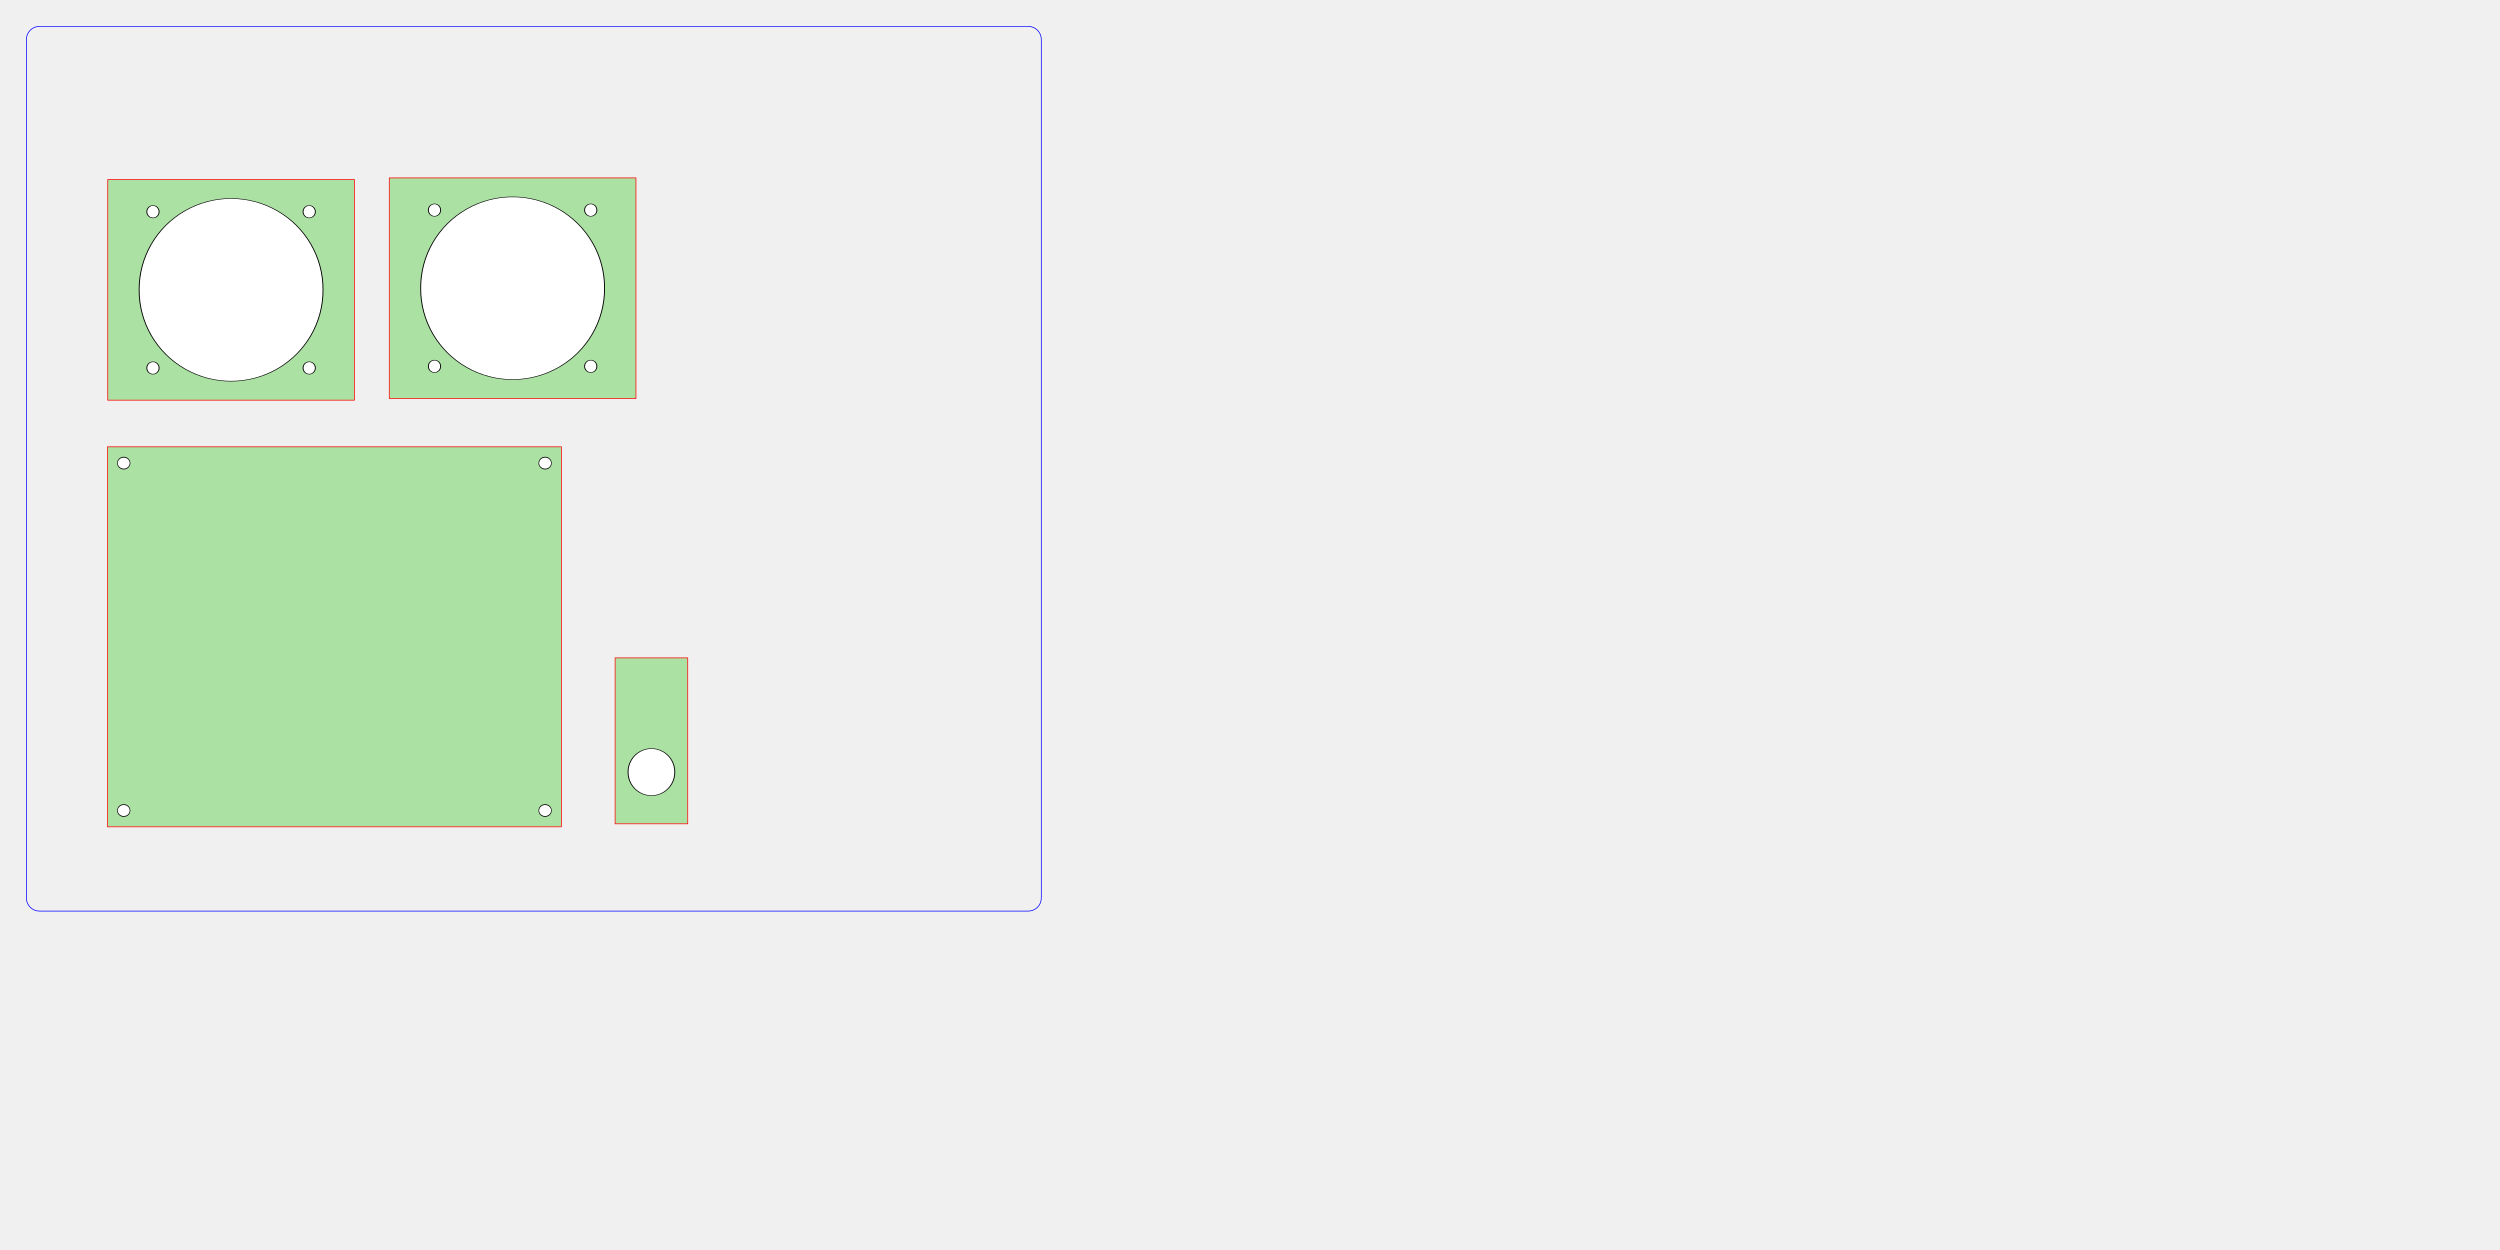
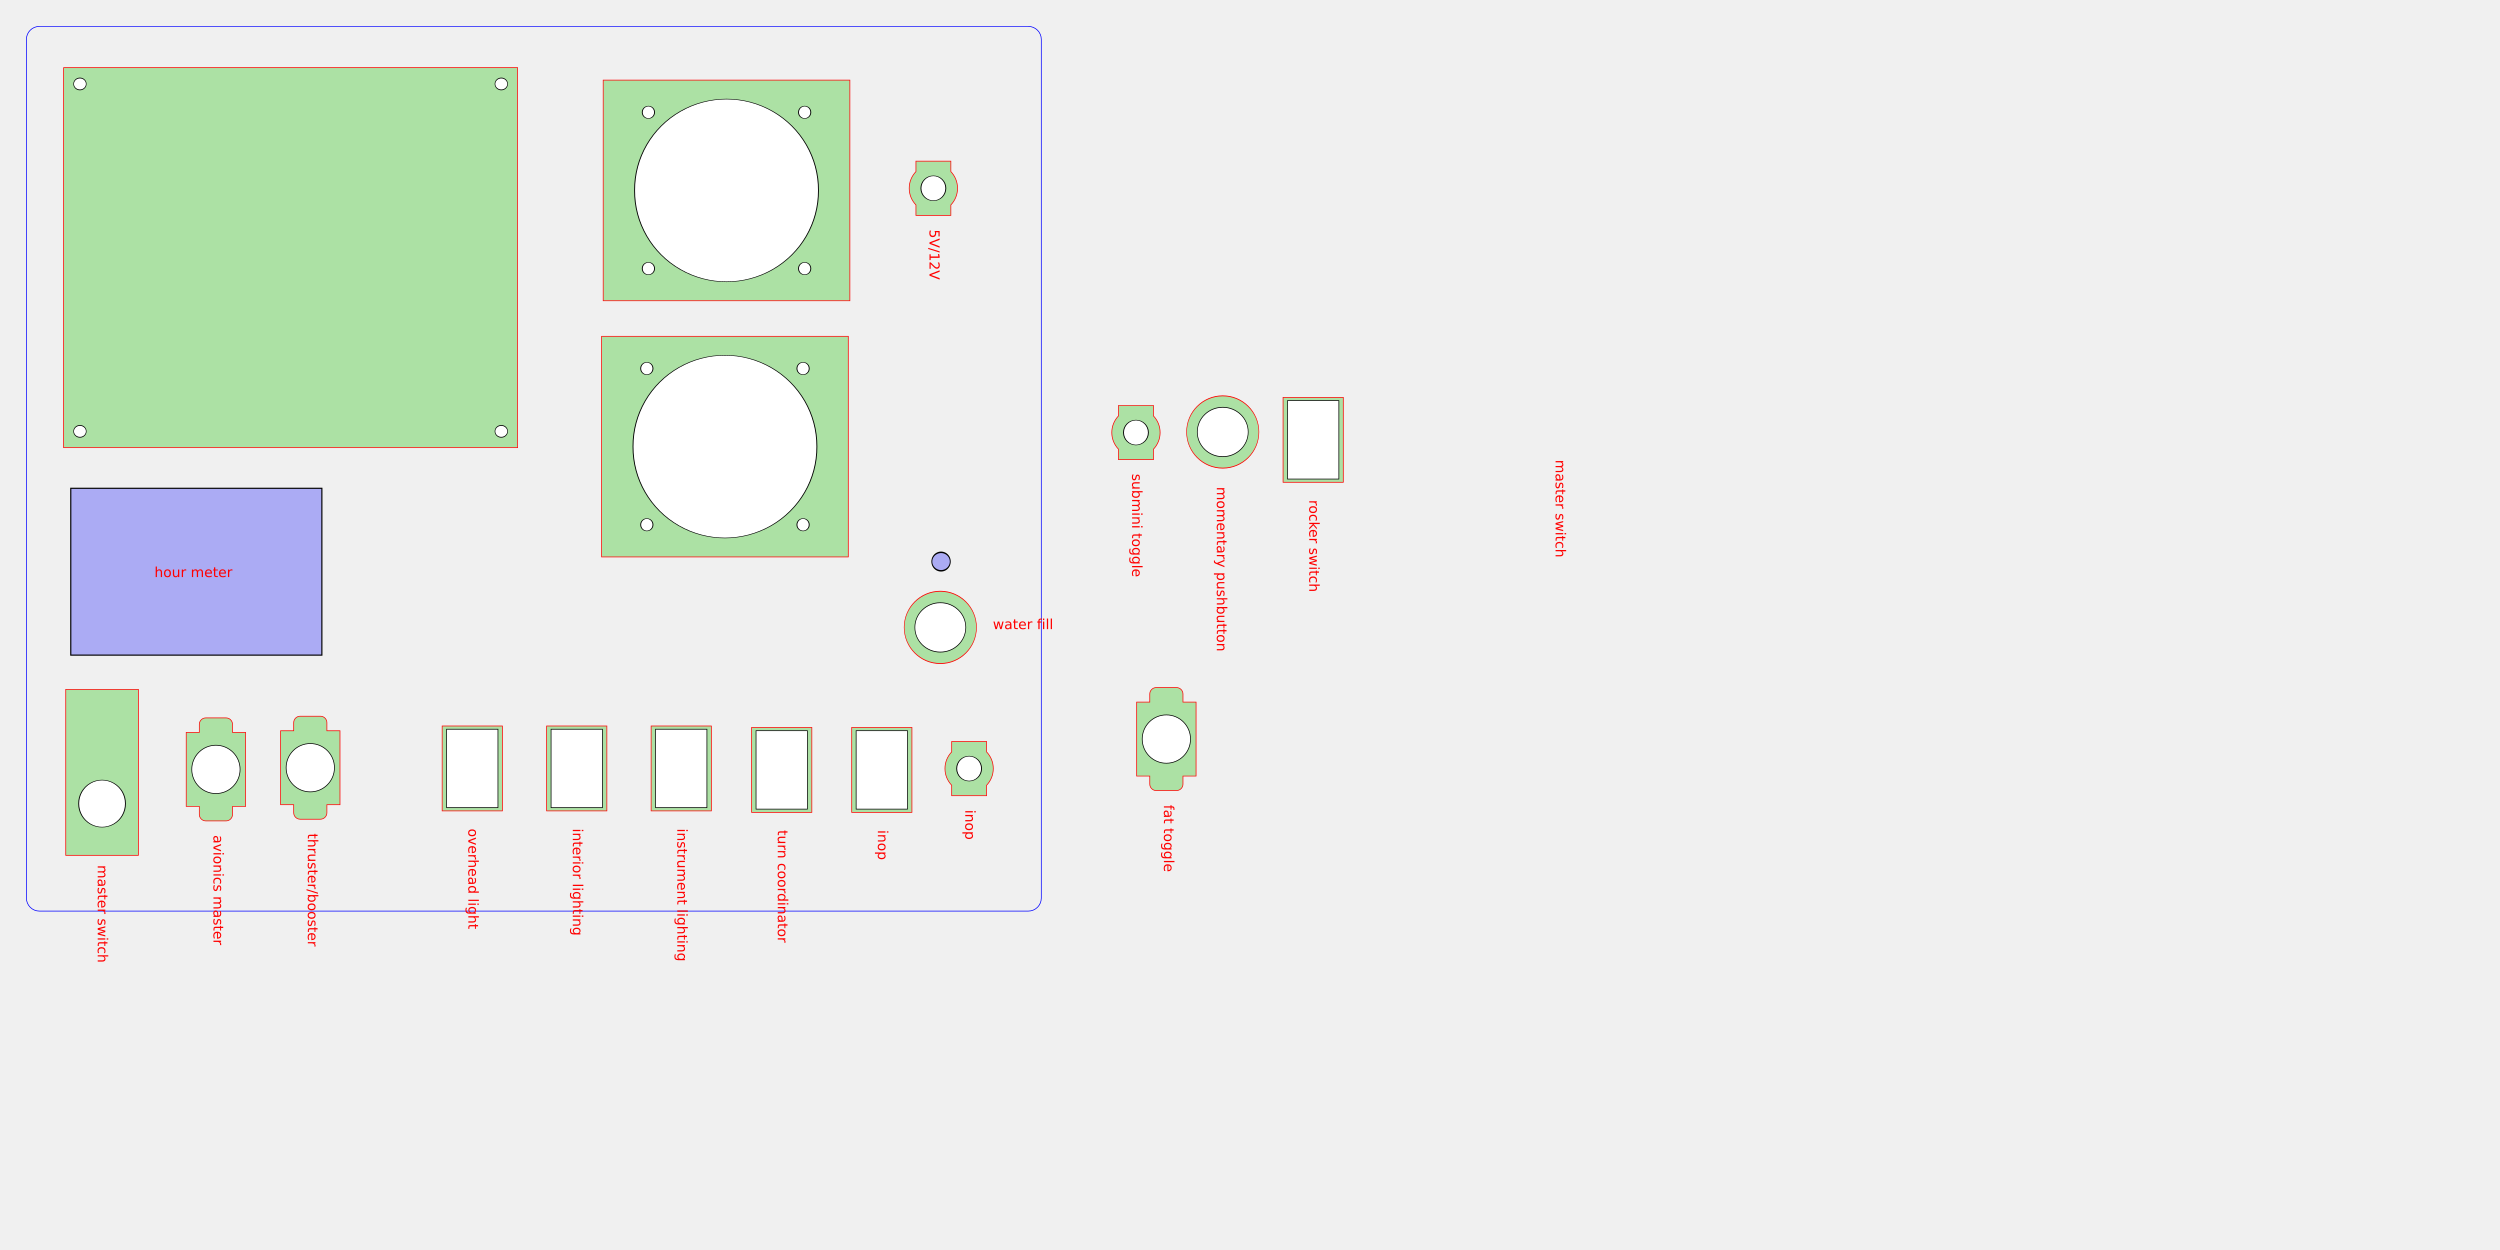
<svg xmlns="http://www.w3.org/2000/svg" width="2160" height="1080" id="svg2" version="1.0">
  <defs id="defs4">
    </defs>
  <g id="layer1">
    <flowRoot xml:space="preserve" id="flowRoot3394" style="font-size:12px;font-style:normal;font-weight:normal;text-align:center;text-anchor:middle;fill:#000000;fill-opacity:1;stroke:none;stroke-width:1px;stroke-linecap:butt;stroke-linejoin:miter;stroke-opacity:1;font-family:Bitstream Vera Sans" transform="matrix(4.125074,0,0,4.125074,-470.6281,-3859.405)">
      <flowRegion id="flowRegion3396">
        <rect id="rect3398" width="385.259" height="122.268" x="136.11" y="1248.407" />
      </flowRegion>
      <flowPara id="flowPara3400" />
    </flowRoot>
-     <g id="g2475">
+     <g id="g2475" transform="translate(-37.85616,-327.6014)">
      <rect y="386.052" x="92.832" height="328.325" width="392.225" id="rect3484" style="fill:#1cbf00;fill-opacity:0.32;fill-rule:evenodd;stroke:#ff0000;stroke-width:0.625;stroke-linecap:butt;stroke-linejoin:miter;stroke-miterlimit:4;stroke-dasharray:none;stroke-opacity:1" />
      <g transform="translate(101.1675,-374.2725)" id="g2461">
        <path style="fill:#ffffff;fill-opacity:1;fill-rule:evenodd;stroke:#000000;stroke-width:2.306;stroke-linecap:butt;stroke-linejoin:miter;stroke-miterlimit:4;stroke-dasharray:none;stroke-opacity:1" id="path3486" d="M 151.875,-39.375 A 22.5,16.875 0 1 1 106.875,-39.375 A 22.5,16.875 0 1 1 151.875,-39.375 z" transform="matrix(0.2417791,0,0,0.3037037,-25.52764,1086.521)" />
        <path transform="matrix(0.2417791,0,0,0.3037037,338.5224,1086.521)" d="M 151.875,-39.375 A 22.5,16.875 0 1 1 106.875,-39.375 A 22.5,16.875 0 1 1 151.875,-39.375 z" id="path3488" style="fill:#ffffff;fill-opacity:1;fill-rule:evenodd;stroke:#000000;stroke-width:2.306;stroke-linecap:butt;stroke-linejoin:miter;stroke-miterlimit:4;stroke-dasharray:none;stroke-opacity:1" />
        <path transform="matrix(0.2417791,0,0,0.3037037,-25.52764,786.3708)" d="M 151.875,-39.375 A 22.5,16.875 0 1 1 106.875,-39.375 A 22.5,16.875 0 1 1 151.875,-39.375 z" id="path3490" style="fill:#ffffff;fill-opacity:1;fill-rule:evenodd;stroke:#000000;stroke-width:2.306;stroke-linecap:butt;stroke-linejoin:miter;stroke-miterlimit:4;stroke-dasharray:none;stroke-opacity:1" />
        <path style="fill:#ffffff;fill-opacity:1;fill-rule:evenodd;stroke:#000000;stroke-width:2.306;stroke-linecap:butt;stroke-linejoin:miter;stroke-miterlimit:4;stroke-dasharray:none;stroke-opacity:1" id="path3492" d="M 151.875,-39.375 A 22.5,16.875 0 1 1 106.875,-39.375 A 22.5,16.875 0 1 1 151.875,-39.375 z" transform="matrix(0.2417791,0,0,0.3037037,338.5224,786.3708)" />
      </g>
    </g>
    <rect style="fill:none;fill-rule:evenodd;stroke:#0000ff;stroke-width:0.625;stroke-linecap:butt;stroke-linejoin:miter;stroke-miterlimit:4;stroke-dasharray:none;stroke-opacity:1" id="rect2566" width="876.875" height="764.375" x="22.813" y="22.812" ry="11.25" rx="11.25" />
-     <g id="g2471" transform="translate(531.1398,-367.9114)">
-       <rect style="fill:#1cbf00;fill-opacity:0.32;fill-rule:evenodd;stroke:#ff0000;stroke-width:0.625;stroke-linecap:butt;stroke-linejoin:miter;stroke-miterlimit:4;stroke-dasharray:none;stroke-opacity:1" id="rect2469" width="62.754" height="143.375" x="0.312" y="936.312" />
-       <path transform="matrix(0.7552892,0,0,0.470945,64.08584,826.5351)" d="M -16.148,442.668 A 26.745,42.892 0 1 1 -69.637,442.668 A 26.745,42.892 0 1 1 -16.148,442.668 z" id="path2467" style="opacity:1;fill:#ffffff;fill-opacity:1;fill-rule:evenodd;stroke:#000000;stroke-width:1.048;stroke-linecap:butt;stroke-linejoin:miter;marker:none;marker-start:none;marker-mid:none;marker-end:none;stroke-miterlimit:4;stroke-dasharray:none;stroke-dashoffset:0;stroke-opacity:1;visibility:visible;display:inline;overflow:visible;enable-background:accumulate" />
-     </g>
-     <g id="g2505" transform="translate(-43.84062,-677.4083)">
+     <g id="g2505" transform="translate(384.2253,-763.3127)">
      <rect y="832.531" x="136.934" height="190.625" width="213.125" id="rect2485" style="fill:#1cbf00;fill-opacity:0.32;fill-rule:evenodd;stroke:#ff0000;stroke-width:0.625;stroke-linecap:butt;stroke-linejoin:miter;stroke-miterlimit:4;stroke-dasharray:none;stroke-opacity:1" />
      <path style="fill:#ffffff;fill-opacity:1;fill-rule:evenodd;stroke:#000000;stroke-width:0.268;stroke-linecap:butt;stroke-linejoin:miter;marker:none;marker-start:none;marker-mid:none;marker-end:none;stroke-miterlimit:4;stroke-dasharray:none;stroke-dashoffset:0;stroke-opacity:1;visibility:visible;display:inline;overflow:visible;enable-background:accumulate" id="path2487" d="M -16.148,442.668 A 26.745,42.892 0 1 1 -69.637,442.668 A 26.745,42.892 0 1 1 -16.148,442.668 z" transform="matrix(2.970064,0,0,1.828701,370.8897,118.3363)" />
      <g transform="translate(170.3713,-79.03105)" id="g2499">
        <path style="fill:#ffffff;fill-opacity:1;fill-rule:evenodd;stroke:#000000;stroke-width:3.985;stroke-linecap:butt;stroke-linejoin:miter;marker:none;marker-start:none;marker-mid:none;marker-end:none;stroke-miterlimit:4;stroke-dasharray:none;stroke-dashoffset:0;stroke-opacity:1;visibility:visible;display:inline;overflow:visible;enable-background:accumulate" id="path2491" d="M -16.148,442.668 A 26.745,42.892 0 1 1 -69.637,442.668 A 26.745,42.892 0 1 1 -16.148,442.668 z" transform="matrix(0.1986373,0,0,0.1238562,14.14505,1019.548)" />
        <path transform="matrix(0.1986373,0,0,0.1238562,14.14505,884.5478)" d="M -16.148,442.668 A 26.745,42.892 0 1 1 -69.637,442.668 A 26.745,42.892 0 1 1 -16.148,442.668 z" id="path2493" style="fill:#ffffff;fill-opacity:1;fill-rule:evenodd;stroke:#000000;stroke-width:3.985;stroke-linecap:butt;stroke-linejoin:miter;marker:none;marker-start:none;marker-mid:none;marker-end:none;stroke-miterlimit:4;stroke-dasharray:none;stroke-dashoffset:0;stroke-opacity:1;visibility:visible;display:inline;overflow:visible;enable-background:accumulate" />
        <path transform="matrix(0.1986373,0,0,0.1238562,149.145,1019.548)" d="M -16.148,442.668 A 26.745,42.892 0 1 1 -69.637,442.668 A 26.745,42.892 0 1 1 -16.148,442.668 z" id="path2495" style="fill:#ffffff;fill-opacity:1;fill-rule:evenodd;stroke:#000000;stroke-width:3.985;stroke-linecap:butt;stroke-linejoin:miter;marker:none;marker-start:none;marker-mid:none;marker-end:none;stroke-miterlimit:4;stroke-dasharray:none;stroke-dashoffset:0;stroke-opacity:1;visibility:visible;display:inline;overflow:visible;enable-background:accumulate" />
        <path style="fill:#ffffff;fill-opacity:1;fill-rule:evenodd;stroke:#000000;stroke-width:3.985;stroke-linecap:butt;stroke-linejoin:miter;marker:none;marker-start:none;marker-mid:none;marker-end:none;stroke-miterlimit:4;stroke-dasharray:none;stroke-dashoffset:0;stroke-opacity:1;visibility:visible;display:inline;overflow:visible;enable-background:accumulate" id="path2497" d="M -16.148,442.668 A 26.745,42.892 0 1 1 -69.637,442.668 A 26.745,42.892 0 1 1 -16.148,442.668 z" transform="matrix(0.1986373,0,0,0.1238562,149.145,884.5478)" />
      </g>
    </g>
-     <g transform="translate(199.4041,-678.8225)" id="g2514">
+     <g transform="translate(382.8609,-541.9579)" id="g2514">
      <rect style="fill:#1cbf00;fill-opacity:0.32;fill-rule:evenodd;stroke:#ff0000;stroke-width:0.625;stroke-linecap:butt;stroke-linejoin:miter;stroke-miterlimit:4;stroke-dasharray:none;stroke-opacity:1" id="rect2516" width="213.125" height="190.625" x="136.934" y="832.531" />
      <path transform="matrix(2.970064,0,0,1.828701,370.8897,118.3363)" d="M -16.148,442.668 A 26.745,42.892 0 1 1 -69.637,442.668 A 26.745,42.892 0 1 1 -16.148,442.668 z" id="path2518" style="fill:#ffffff;fill-opacity:1;fill-rule:evenodd;stroke:#000000;stroke-width:0.268;stroke-linecap:butt;stroke-linejoin:miter;marker:none;marker-start:none;marker-mid:none;marker-end:none;stroke-miterlimit:4;stroke-dasharray:none;stroke-dashoffset:0;stroke-opacity:1;visibility:visible;display:inline;overflow:visible;enable-background:accumulate" />
      <g id="g2520" transform="translate(170.3713,-79.03105)">
        <path transform="matrix(0.1986373,0,0,0.1238562,14.14505,1019.548)" d="M -16.148,442.668 A 26.745,42.892 0 1 1 -69.637,442.668 A 26.745,42.892 0 1 1 -16.148,442.668 z" id="path2522" style="fill:#ffffff;fill-opacity:1;fill-rule:evenodd;stroke:#000000;stroke-width:3.985;stroke-linecap:butt;stroke-linejoin:miter;marker:none;marker-start:none;marker-mid:none;marker-end:none;stroke-miterlimit:4;stroke-dasharray:none;stroke-dashoffset:0;stroke-opacity:1;visibility:visible;display:inline;overflow:visible;enable-background:accumulate" />
        <path style="fill:#ffffff;fill-opacity:1;fill-rule:evenodd;stroke:#000000;stroke-width:3.985;stroke-linecap:butt;stroke-linejoin:miter;marker:none;marker-start:none;marker-mid:none;marker-end:none;stroke-miterlimit:4;stroke-dasharray:none;stroke-dashoffset:0;stroke-opacity:1;visibility:visible;display:inline;overflow:visible;enable-background:accumulate" id="path2524" d="M -16.148,442.668 A 26.745,42.892 0 1 1 -69.637,442.668 A 26.745,42.892 0 1 1 -16.148,442.668 z" transform="matrix(0.1986373,0,0,0.1238562,14.14505,884.5478)" />
        <path style="fill:#ffffff;fill-opacity:1;fill-rule:evenodd;stroke:#000000;stroke-width:3.985;stroke-linecap:butt;stroke-linejoin:miter;marker:none;marker-start:none;marker-mid:none;marker-end:none;stroke-miterlimit:4;stroke-dasharray:none;stroke-dashoffset:0;stroke-opacity:1;visibility:visible;display:inline;overflow:visible;enable-background:accumulate" id="path2526" d="M -16.148,442.668 A 26.745,42.892 0 1 1 -69.637,442.668 A 26.745,42.892 0 1 1 -16.148,442.668 z" transform="matrix(0.1986373,0,0,0.1238562,149.145,1019.548)" />
        <path transform="matrix(0.1986373,0,0,0.1238562,149.145,884.5478)" d="M -16.148,442.668 A 26.745,42.892 0 1 1 -69.637,442.668 A 26.745,42.892 0 1 1 -16.148,442.668 z" id="path2528" style="fill:#ffffff;fill-opacity:1;fill-rule:evenodd;stroke:#000000;stroke-width:3.985;stroke-linecap:butt;stroke-linejoin:miter;marker:none;marker-start:none;marker-mid:none;marker-end:none;stroke-miterlimit:4;stroke-dasharray:none;stroke-dashoffset:0;stroke-opacity:1;visibility:visible;display:inline;overflow:visible;enable-background:accumulate" />
      </g>
    </g>
+     <g id="g3193" transform="translate(375.6496,-273.7292)">
+       <g id="g3232">
+         <g id="g3185" transform="translate(25.90454,492.3961)">
+           <path transform="matrix(0.7747161,0,0,1.10397,90.10364,-127.5168)" d="M 769.332,255.513 A 40.305,28.284 0 1 1 688.722,255.513 A 40.305,28.284 0 1 1 769.332,255.513 z" id="path2411" style="opacity:1;fill:#1cbf00;fill-opacity:0.32;fill-rule:evenodd;stroke:#ff0000;stroke-width:0.676;stroke-linecap:butt;stroke-linejoin:miter;marker:none;marker-start:none;marker-mid:none;marker-end:none;stroke-miterlimit:4;stroke-dasharray:none;stroke-dashoffset:0;stroke-opacity:1;visibility:visible;display:inline;overflow:visible;enable-background:accumulate" />
+           <path transform="matrix(0.6222418,0,0,0.6854115,238.6608,56.00677)" d="M 704.278,143.791 A 35.355,31.113 0 1 1 633.568,143.791 A 35.355,31.113 0 1 1 704.278,143.791 z" id="path2413" style="opacity:1;fill:#ffffff;fill-opacity:1;fill-rule:evenodd;stroke:#000000;stroke-width:0.957;stroke-linecap:butt;stroke-linejoin:miter;marker:none;marker-start:none;marker-mid:none;marker-end:none;stroke-miterlimit:4;stroke-dasharray:none;stroke-dashoffset:0;stroke-opacity:1;visibility:visible;display:inline;overflow:visible;enable-background:accumulate" />
+         </g>
+         <text transform="matrix(-3.676158e-8,1,-1,-3.676158e-8,0,0)" xml:space="preserve" style="font-size:12px;font-style:normal;font-weight:normal;text-align:start;line-height:125%;writing-mode:lr-tb;text-anchor:start;fill:#ff0000;fill-opacity:1;stroke:none;stroke-width:1px;stroke-linecap:butt;stroke-linejoin:miter;stroke-opacity:1;font-family:Bitstream Vera Sans" x="694.37" y="-675.677" id="text3189">
+           <tspan id="tspan3191" x="694.37" y="-675.677">momentary pushbutton</tspan>
+         </text>
+       </g>
+     </g>
+     <g id="g3264" transform="translate(-458.642,42.22418)">
+       <g transform="translate(515.1398,-382.9114)" id="g2471">
+         <rect y="936.312" x="0.312" height="143.375" width="62.754" id="rect2469" style="fill:#1cbf00;fill-opacity:0.32;fill-rule:evenodd;stroke:#ff0000;stroke-width:0.625;stroke-linecap:butt;stroke-linejoin:miter;stroke-miterlimit:4;stroke-dasharray:none;stroke-opacity:1" />
+         <path style="opacity:1;fill:#ffffff;fill-opacity:1;fill-rule:evenodd;stroke:#000000;stroke-width:1.048;stroke-linecap:butt;stroke-linejoin:miter;marker:none;marker-start:none;marker-mid:none;marker-end:none;stroke-miterlimit:4;stroke-dasharray:none;stroke-dashoffset:0;stroke-opacity:1;visibility:visible;display:inline;overflow:visible;enable-background:accumulate" id="path2467" d="M -16.148,442.668 A 26.745,42.892 0 1 1 -69.637,442.668 A 26.745,42.892 0 1 1 -16.148,442.668 z" transform="matrix(0.7552892,0,0,0.470945,64.08584,826.5351)" />
+       </g>
+       <text xml:space="preserve" style="font-size:12px;font-style:normal;font-weight:normal;text-align:start;line-height:125%;writing-mode:lr-tb;text-anchor:start;fill:#ff0000;fill-opacity:1;stroke:none;stroke-width:1px;stroke-linecap:butt;stroke-linejoin:miter;stroke-opacity:1;font-family:Bitstream Vera Sans" x="705.185" y="-543.072" id="text3200" transform="matrix(0,1,-1,0,0,0)">
+         <tspan id="tspan3202" x="705.185" y="-543.072">master switch</tspan>
+       </text>
+     </g>
+     <text transform="matrix(0,1,-1,0,0,0)" id="text3243" y="-1344.025" x="397.265" style="font-size:12px;font-style:normal;font-weight:normal;text-align:start;line-height:125%;writing-mode:lr-tb;text-anchor:start;fill:#ff0000;fill-opacity:1;stroke:none;stroke-width:1px;stroke-linecap:butt;stroke-linejoin:miter;stroke-opacity:1;font-family:Bitstream Vera Sans" xml:space="preserve">
+       <tspan y="-1344.025" x="397.265" id="tspan3245">master switch</tspan>
+     </text>
+     <g id="g3275" transform="translate(429.6496,-18.72919)">
+       <g id="g3217">
+         <rect y="362.066" x="678.927" height="73.355" width="52.025" id="rect3215" style="opacity:1;fill:#1cbf00;fill-opacity:0.32;fill-rule:evenodd;stroke:#ff0000;stroke-width:0.625;stroke-linecap:butt;stroke-linejoin:miter;marker:none;marker-start:none;marker-mid:none;marker-end:none;stroke-miterlimit:4;stroke-dasharray:none;stroke-dashoffset:0;stroke-opacity:1;visibility:visible;display:inline;overflow:visible;enable-background:accumulate" />
+         <rect style="opacity:1;fill:#ffffff;fill-opacity:1;fill-rule:evenodd;stroke:#000000;stroke-width:0.625;stroke-linecap:butt;stroke-linejoin:miter;marker:none;marker-start:none;marker-mid:none;marker-end:none;stroke-miterlimit:4;stroke-dasharray:none;stroke-dashoffset:0;stroke-opacity:1;visibility:visible;display:inline;overflow:visible;enable-background:accumulate" id="rect3211" width="44.375" height="67.775" x="682.752" y="364.856" />
+       </g>
+       <text transform="matrix(0,1,-1,0,0,0)" id="text3271" y="-701.526" x="450.713" style="font-size:12px;font-style:normal;font-weight:normal;text-align:start;line-height:125%;writing-mode:lr-tb;text-anchor:start;fill:#ff0000;fill-opacity:1;stroke:none;stroke-width:1px;stroke-linecap:butt;stroke-linejoin:miter;stroke-opacity:1;font-family:Bitstream Vera Sans" xml:space="preserve">
+         <tspan y="-701.526" x="450.713" id="tspan3273">rocker switch</tspan>
+       </text>
+     </g>
+     <g id="g3297" transform="translate(-485.0988,373.824)">
+       <g id="g3289">
+         <path style="opacity:1;fill:#1cbf00;fill-opacity:0.32;fill-rule:evenodd;stroke:#ff0000;stroke-width:0.625;stroke-linecap:butt;stroke-linejoin:miter;marker:none;marker-start:none;marker-mid:none;marker-end:none;stroke-miterlimit:4;stroke-dasharray:none;stroke-dashoffset:0;stroke-opacity:1;visibility:visible;display:inline;overflow:visible;enable-background:accumulate" d="M 662.938,246.438 C 659.821,246.438 657.312,248.946 657.312,252.062 L 657.312,259 L 646,259 L 646,322.906 L 657.312,322.906 L 657.312,329.812 C 657.312,332.929 659.821,335.437 662.938,335.438 L 680.375,335.438 C 683.491,335.438 686,332.929 686,329.812 L 686,322.906 L 697.312,322.906 L 697.312,259 L 686,259 L 686,252.062 C 686,248.946 683.491,246.438 680.375,246.438 L 662.938,246.438 z" id="rect3284" />
+         <path style="opacity:1;fill:#ffffff;fill-opacity:1;fill-rule:evenodd;stroke:#000000;stroke-width:0.928;stroke-linecap:butt;stroke-linejoin:miter;marker:none;marker-start:none;marker-mid:none;marker-end:none;stroke-miterlimit:4;stroke-dasharray:none;stroke-dashoffset:0;stroke-opacity:1;visibility:visible;display:inline;overflow:visible;enable-background:accumulate" id="path3282" d="M 774,449 A 31,31 0 1 1 712,449 A 31,31 0 1 1 774,449 z" transform="matrix(0.6733871,0,0,0.6733871,171.3296,-11.41331)" />
+       </g>
+       <text transform="matrix(0,1,-1,0,0,0)" id="text3293" y="-669.526" x="347.713" style="font-size:12px;font-style:normal;font-weight:normal;text-align:start;line-height:125%;writing-mode:lr-tb;text-anchor:start;fill:#ff0000;fill-opacity:1;stroke:none;stroke-width:1px;stroke-linecap:butt;stroke-linejoin:miter;stroke-opacity:1;font-family:Bitstream Vera Sans" xml:space="preserve">
+         <tspan y="-669.526" x="347.713" id="tspan3295">avionics master</tspan>
+       </text>
+     </g>
+     <g id="g3315" transform="translate(90.97897,-219.3463)">
+       <path id="rect3304" d="M 700.395,358.609 L 700.395,367.609 C 696.809,371.358 694.582,376.422 694.582,382.015 C 694.582,387.608 696.809,392.672 700.395,396.421 L 700.395,405.421 L 730.551,405.421 L 730.551,396.421 C 734.137,392.672 736.332,387.608 736.332,382.015 C 736.332,376.422 734.137,371.358 730.551,367.609 L 730.551,358.609 L 700.395,358.609 z" style="opacity:1;fill:#1cbf00;fill-opacity:0.32;fill-rule:evenodd;stroke:#ff0000;stroke-width:0.625;stroke-linecap:butt;stroke-linejoin:miter;marker:none;marker-start:none;marker-mid:none;marker-end:none;stroke-miterlimit:4;stroke-dasharray:none;stroke-dashoffset:0;stroke-opacity:1;visibility:visible;display:inline;overflow:visible;enable-background:accumulate" />
+       <path transform="matrix(2.109488,0,0,1.284037,-781.8644,-111.5596)" d="M 714.899,384.393 A 5.096,8.372 0 1 1 704.707,384.393 A 5.096,8.372 0 1 1 714.899,384.393 z" id="path3309" style="opacity:1;fill:#ffffff;fill-opacity:1;fill-rule:evenodd;stroke:#000000;stroke-width:0.38;stroke-linecap:butt;stroke-linejoin:miter;marker:none;marker-start:none;marker-mid:none;marker-end:none;stroke-miterlimit:4;stroke-dasharray:none;stroke-dashoffset:0;stroke-opacity:1;visibility:visible;display:inline;overflow:visible;enable-background:accumulate" />
+       <text transform="matrix(0,1,-1,0,0,0)" id="text3311" y="-712.119" x="417.649" style="font-size:12px;font-style:normal;font-weight:normal;text-align:start;line-height:125%;writing-mode:lr-tb;text-anchor:start;fill:#ff0000;fill-opacity:1;stroke:none;stroke-width:1px;stroke-linecap:butt;stroke-linejoin:miter;stroke-opacity:1;font-family:Bitstream Vera Sans" xml:space="preserve">
+         <tspan y="-712.119" x="417.649" id="tspan3313">5V/12V</tspan>
+       </text>
+     </g>
+     <g id="g3327" transform="translate(-896.8999,149.9686)">
+       <rect y="271.916" x="958.052" height="144.145" width="216.945" id="rect3321" style="fill:#0000ff;fill-opacity:0.287;fill-rule:evenodd;stroke:#000000;stroke-width:1px;stroke-linecap:butt;stroke-linejoin:miter;stroke-opacity:1" />
+       <text id="text3323" y="348.643" x="1030.312" style="font-size:12px;font-style:normal;font-weight:normal;text-align:start;line-height:125%;writing-mode:lr-tb;text-anchor:start;fill:#ff0000;fill-opacity:1;stroke:none;stroke-width:1px;stroke-linecap:butt;stroke-linejoin:miter;stroke-opacity:1;font-family:Bitstream Vera Sans" xml:space="preserve">
+         <tspan y="348.643" x="1030.312" id="tspan3325">hour meter</tspan>
+       </text>
+     </g>
+     <g transform="translate(336.0888,347.6159)" id="g3332">
+       <g id="g3334">
+         <path id="path3336" d="M 662.938,246.438 C 659.821,246.438 657.312,248.946 657.312,252.062 L 657.312,259 L 646,259 L 646,322.906 L 657.312,322.906 L 657.312,329.812 C 657.312,332.929 659.821,335.437 662.938,335.438 L 680.375,335.438 C 683.491,335.438 686,332.929 686,329.812 L 686,322.906 L 697.312,322.906 L 697.312,259 L 686,259 L 686,252.062 C 686,248.946 683.491,246.438 680.375,246.438 L 662.938,246.438 z" style="opacity:1;fill:#1cbf00;fill-opacity:0.32;fill-rule:evenodd;stroke:#ff0000;stroke-width:0.625;stroke-linecap:butt;stroke-linejoin:miter;marker:none;marker-start:none;marker-mid:none;marker-end:none;stroke-miterlimit:4;stroke-dasharray:none;stroke-dashoffset:0;stroke-opacity:1;visibility:visible;display:inline;overflow:visible;enable-background:accumulate" />
+         <path transform="matrix(0.6733871,0,0,0.6733871,171.3296,-11.41331)" d="M 774,449 A 31,31 0 1 1 712,449 A 31,31 0 1 1 774,449 z" id="path3338" style="opacity:1;fill:#ffffff;fill-opacity:1;fill-rule:evenodd;stroke:#000000;stroke-width:0.928;stroke-linecap:butt;stroke-linejoin:miter;marker:none;marker-start:none;marker-mid:none;marker-end:none;stroke-miterlimit:4;stroke-dasharray:none;stroke-dashoffset:0;stroke-opacity:1;visibility:visible;display:inline;overflow:visible;enable-background:accumulate" />
+       </g>
+       <text xml:space="preserve" style="font-size:12px;font-style:normal;font-weight:normal;text-align:start;line-height:125%;writing-mode:lr-tb;text-anchor:start;fill:#ff0000;fill-opacity:1;stroke:none;stroke-width:1px;stroke-linecap:butt;stroke-linejoin:miter;stroke-opacity:1;font-family:Bitstream Vera Sans" x="347.713" y="-669.526" id="text3340" transform="matrix(0,1,-1,0,0,0)">
+         <tspan id="tspan3342" x="347.713" y="-669.526">fat toggle</tspan>
+       </text>
+     </g>
+     <g id="g3344" transform="translate(-403.5624,372.368)">
+       <g id="g3346">
+         <path style="opacity:1;fill:#1cbf00;fill-opacity:0.32;fill-rule:evenodd;stroke:#ff0000;stroke-width:0.625;stroke-linecap:butt;stroke-linejoin:miter;marker:none;marker-start:none;marker-mid:none;marker-end:none;stroke-miterlimit:4;stroke-dasharray:none;stroke-dashoffset:0;stroke-opacity:1;visibility:visible;display:inline;overflow:visible;enable-background:accumulate" d="M 662.938,246.438 C 659.821,246.438 657.312,248.946 657.312,252.062 L 657.312,259 L 646,259 L 646,322.906 L 657.312,322.906 L 657.312,329.812 C 657.312,332.929 659.821,335.437 662.938,335.438 L 680.375,335.438 C 683.491,335.438 686,332.929 686,329.812 L 686,322.906 L 697.312,322.906 L 697.312,259 L 686,259 L 686,252.062 C 686,248.946 683.491,246.438 680.375,246.438 L 662.938,246.438 z" id="path3348" />
+         <path style="opacity:1;fill:#ffffff;fill-opacity:1;fill-rule:evenodd;stroke:#000000;stroke-width:0.928;stroke-linecap:butt;stroke-linejoin:miter;marker:none;marker-start:none;marker-mid:none;marker-end:none;stroke-miterlimit:4;stroke-dasharray:none;stroke-dashoffset:0;stroke-opacity:1;visibility:visible;display:inline;overflow:visible;enable-background:accumulate" id="path3350" d="M 774,449 A 31,31 0 1 1 712,449 A 31,31 0 1 1 774,449 z" transform="matrix(0.6733871,0,0,0.6733871,171.3296,-11.41331)" />
+       </g>
+       <text transform="matrix(0,1,-1,0,0,0)" id="text3352" y="-669.526" x="347.713" style="font-size:12px;font-style:normal;font-weight:normal;text-align:start;line-height:125%;writing-mode:lr-tb;text-anchor:start;fill:#ff0000;fill-opacity:1;stroke:none;stroke-width:1px;stroke-linecap:butt;stroke-linejoin:miter;stroke-opacity:1;font-family:Bitstream Vera Sans" xml:space="preserve">
+         <tspan y="-669.526" x="347.713" id="tspan3354">thruster/booster</tspan>
+       </text>
+     </g>
+     <g transform="translate(-296.8975,265.192)" id="g3356">
+       <g id="g3358">
+         <rect style="opacity:1;fill:#1cbf00;fill-opacity:0.32;fill-rule:evenodd;stroke:#ff0000;stroke-width:0.625;stroke-linecap:butt;stroke-linejoin:miter;marker:none;marker-start:none;marker-mid:none;marker-end:none;stroke-miterlimit:4;stroke-dasharray:none;stroke-dashoffset:0;stroke-opacity:1;visibility:visible;display:inline;overflow:visible;enable-background:accumulate" id="rect3360" width="52.025" height="73.355" x="678.927" y="362.066" />
+         <rect y="364.856" x="682.752" height="67.775" width="44.375" id="rect3362" style="opacity:1;fill:#ffffff;fill-opacity:1;fill-rule:evenodd;stroke:#000000;stroke-width:0.625;stroke-linecap:butt;stroke-linejoin:miter;marker:none;marker-start:none;marker-mid:none;marker-end:none;stroke-miterlimit:4;stroke-dasharray:none;stroke-dashoffset:0;stroke-opacity:1;visibility:visible;display:inline;overflow:visible;enable-background:accumulate" />
+       </g>
+       <text xml:space="preserve" style="font-size:12px;font-style:normal;font-weight:normal;text-align:start;line-height:125%;writing-mode:lr-tb;text-anchor:start;fill:#ff0000;fill-opacity:1;stroke:none;stroke-width:1px;stroke-linecap:butt;stroke-linejoin:miter;stroke-opacity:1;font-family:Bitstream Vera Sans" x="450.713" y="-701.526" id="text3364" transform="matrix(0,1,-1,0,0,0)">
+         <tspan id="tspan3366" x="450.713" y="-701.526">overhead light</tspan>
+       </text>
+     </g>
+     <g id="g3368" transform="translate(-116.3527,265.192)">
+       <g id="g3370">
+         <rect y="362.066" x="678.927" height="73.355" width="52.025" id="rect3372" style="opacity:1;fill:#1cbf00;fill-opacity:0.32;fill-rule:evenodd;stroke:#ff0000;stroke-width:0.625;stroke-linecap:butt;stroke-linejoin:miter;marker:none;marker-start:none;marker-mid:none;marker-end:none;stroke-miterlimit:4;stroke-dasharray:none;stroke-dashoffset:0;stroke-opacity:1;visibility:visible;display:inline;overflow:visible;enable-background:accumulate" />
+         <rect style="opacity:1;fill:#ffffff;fill-opacity:1;fill-rule:evenodd;stroke:#000000;stroke-width:0.625;stroke-linecap:butt;stroke-linejoin:miter;marker:none;marker-start:none;marker-mid:none;marker-end:none;stroke-miterlimit:4;stroke-dasharray:none;stroke-dashoffset:0;stroke-opacity:1;visibility:visible;display:inline;overflow:visible;enable-background:accumulate" id="rect3374" width="44.375" height="67.775" x="682.752" y="364.856" />
+       </g>
+       <text transform="matrix(0,1,-1,0,0,0)" id="text3376" y="-701.526" x="450.713" style="font-size:12px;font-style:normal;font-weight:normal;text-align:start;line-height:125%;writing-mode:lr-tb;text-anchor:start;fill:#ff0000;fill-opacity:1;stroke:none;stroke-width:1px;stroke-linecap:butt;stroke-linejoin:miter;stroke-opacity:1;font-family:Bitstream Vera Sans" xml:space="preserve">
+         <tspan y="-701.526" x="450.713" id="tspan3378">instrument lighting</tspan>
+       </text>
+     </g>
+     <g transform="translate(-206.6251,265.192)" id="g3380">
+       <g id="g3382">
+         <rect style="opacity:1;fill:#1cbf00;fill-opacity:0.32;fill-rule:evenodd;stroke:#ff0000;stroke-width:0.625;stroke-linecap:butt;stroke-linejoin:miter;marker:none;marker-start:none;marker-mid:none;marker-end:none;stroke-miterlimit:4;stroke-dasharray:none;stroke-dashoffset:0;stroke-opacity:1;visibility:visible;display:inline;overflow:visible;enable-background:accumulate" id="rect3384" width="52.025" height="73.355" x="678.927" y="362.066" />
+         <rect y="364.856" x="682.752" height="67.775" width="44.375" id="rect3386" style="opacity:1;fill:#ffffff;fill-opacity:1;fill-rule:evenodd;stroke:#000000;stroke-width:0.625;stroke-linecap:butt;stroke-linejoin:miter;marker:none;marker-start:none;marker-mid:none;marker-end:none;stroke-miterlimit:4;stroke-dasharray:none;stroke-dashoffset:0;stroke-opacity:1;visibility:visible;display:inline;overflow:visible;enable-background:accumulate" />
+       </g>
+       <text xml:space="preserve" style="font-size:12px;font-style:normal;font-weight:normal;text-align:start;line-height:125%;writing-mode:lr-tb;text-anchor:start;fill:#ff0000;fill-opacity:1;stroke:none;stroke-width:1px;stroke-linecap:butt;stroke-linejoin:miter;stroke-opacity:1;font-family:Bitstream Vera Sans" x="450.713" y="-701.526" id="text3388" transform="matrix(0,1,-1,0,0,0)">
+         <tspan id="tspan3390" x="450.713" y="-701.526">interior lighting</tspan>
+       </text>
+     </g>
+     <g transform="translate(56.95183,266.4567)" id="g3392">
+       <g id="g3394">
+         <rect style="opacity:1;fill:#1cbf00;fill-opacity:0.32;fill-rule:evenodd;stroke:#ff0000;stroke-width:0.625;stroke-linecap:butt;stroke-linejoin:miter;marker:none;marker-start:none;marker-mid:none;marker-end:none;stroke-miterlimit:4;stroke-dasharray:none;stroke-dashoffset:0;stroke-opacity:1;visibility:visible;display:inline;overflow:visible;enable-background:accumulate" id="rect3396" width="52.025" height="73.355" x="678.927" y="362.066" />
+         <rect y="364.856" x="682.752" height="67.775" width="44.375" id="rect3399" style="opacity:1;fill:#ffffff;fill-opacity:1;fill-rule:evenodd;stroke:#000000;stroke-width:0.625;stroke-linecap:butt;stroke-linejoin:miter;marker:none;marker-start:none;marker-mid:none;marker-end:none;stroke-miterlimit:4;stroke-dasharray:none;stroke-dashoffset:0;stroke-opacity:1;visibility:visible;display:inline;overflow:visible;enable-background:accumulate" />
+       </g>
+       <text xml:space="preserve" style="font-size:12px;font-style:normal;font-weight:normal;text-align:start;line-height:125%;writing-mode:lr-tb;text-anchor:start;fill:#ff0000;fill-opacity:1;stroke:none;stroke-width:1px;stroke-linecap:butt;stroke-linejoin:miter;stroke-opacity:1;font-family:Bitstream Vera Sans" x="450.713" y="-701.526" id="text3401" transform="matrix(0,1,-1,0,0,0)">
+         <tspan id="tspan3403" x="450.713" y="-701.526">inop</tspan>
+       </text>
+     </g>
+     <g id="g3405" transform="translate(-29.53053,266.4567)">
+       <g id="g3407">
+         <rect y="362.066" x="678.927" height="73.355" width="52.025" id="rect3409" style="opacity:1;fill:#1cbf00;fill-opacity:0.32;fill-rule:evenodd;stroke:#ff0000;stroke-width:0.625;stroke-linecap:butt;stroke-linejoin:miter;marker:none;marker-start:none;marker-mid:none;marker-end:none;stroke-miterlimit:4;stroke-dasharray:none;stroke-dashoffset:0;stroke-opacity:1;visibility:visible;display:inline;overflow:visible;enable-background:accumulate" />
+         <rect style="opacity:1;fill:#ffffff;fill-opacity:1;fill-rule:evenodd;stroke:#000000;stroke-width:0.625;stroke-linecap:butt;stroke-linejoin:miter;marker:none;marker-start:none;marker-mid:none;marker-end:none;stroke-miterlimit:4;stroke-dasharray:none;stroke-dashoffset:0;stroke-opacity:1;visibility:visible;display:inline;overflow:visible;enable-background:accumulate" id="rect3411" width="44.375" height="67.775" x="682.752" y="364.856" />
+       </g>
+       <text transform="matrix(0,1,-1,0,0,0)" id="text3413" y="-701.526" x="450.713" style="font-size:12px;font-style:normal;font-weight:normal;text-align:start;line-height:125%;writing-mode:lr-tb;text-anchor:start;fill:#ff0000;fill-opacity:1;stroke:none;stroke-width:1px;stroke-linecap:butt;stroke-linejoin:miter;stroke-opacity:1;font-family:Bitstream Vera Sans" xml:space="preserve">
+         <tspan y="-701.526" x="450.713" id="tspan3415">turn coordinator</tspan>
+       </text>
+     </g>
+     <g transform="translate(266.0028,-8.288157)" id="g3417">
+       <path style="opacity:1;fill:#1cbf00;fill-opacity:0.32;fill-rule:evenodd;stroke:#ff0000;stroke-width:0.625;stroke-linecap:butt;stroke-linejoin:miter;marker:none;marker-start:none;marker-mid:none;marker-end:none;stroke-miterlimit:4;stroke-dasharray:none;stroke-dashoffset:0;stroke-opacity:1;visibility:visible;display:inline;overflow:visible;enable-background:accumulate" d="M 700.395,358.609 L 700.395,367.609 C 696.809,371.358 694.582,376.422 694.582,382.015 C 694.582,387.608 696.809,392.672 700.395,396.421 L 700.395,405.421 L 730.551,405.421 L 730.551,396.421 C 734.137,392.672 736.332,387.608 736.332,382.015 C 736.332,376.422 734.137,371.358 730.551,367.609 L 730.551,358.609 L 700.395,358.609 z" id="path3419" />
+       <path style="opacity:1;fill:#ffffff;fill-opacity:1;fill-rule:evenodd;stroke:#000000;stroke-width:0.38;stroke-linecap:butt;stroke-linejoin:miter;marker:none;marker-start:none;marker-mid:none;marker-end:none;stroke-miterlimit:4;stroke-dasharray:none;stroke-dashoffset:0;stroke-opacity:1;visibility:visible;display:inline;overflow:visible;enable-background:accumulate" id="path3421" d="M 714.899,384.393 A 5.096,8.372 0 1 1 704.707,384.393 A 5.096,8.372 0 1 1 714.899,384.393 z" transform="matrix(2.109488,0,0,1.284037,-781.8644,-111.5596)" />
+       <text xml:space="preserve" style="font-size:12px;font-style:normal;font-weight:normal;text-align:start;line-height:125%;writing-mode:lr-tb;text-anchor:start;fill:#ff0000;fill-opacity:1;stroke:none;stroke-width:1px;stroke-linecap:butt;stroke-linejoin:miter;stroke-opacity:1;font-family:Bitstream Vera Sans" x="417.649" y="-712.119" id="text3423" transform="matrix(0,1,-1,0,0,0)">
+         <tspan id="tspan3425" x="417.649" y="-712.119">submini toggle</tspan>
+       </text>
+     </g>
+     <g id="g3427" transform="translate(121.8655,282.0455)">
+       <path id="path3429" d="M 700.395,358.609 L 700.395,367.609 C 696.809,371.358 694.582,376.422 694.582,382.015 C 694.582,387.608 696.809,392.672 700.395,396.421 L 700.395,405.421 L 730.551,405.421 L 730.551,396.421 C 734.137,392.672 736.332,387.608 736.332,382.015 C 736.332,376.422 734.137,371.358 730.551,367.609 L 730.551,358.609 L 700.395,358.609 z" style="opacity:1;fill:#1cbf00;fill-opacity:0.32;fill-rule:evenodd;stroke:#ff0000;stroke-width:0.625;stroke-linecap:butt;stroke-linejoin:miter;marker:none;marker-start:none;marker-mid:none;marker-end:none;stroke-miterlimit:4;stroke-dasharray:none;stroke-dashoffset:0;stroke-opacity:1;visibility:visible;display:inline;overflow:visible;enable-background:accumulate" />
+       <path transform="matrix(2.109488,0,0,1.284037,-781.8644,-111.5596)" d="M 714.899,384.393 A 5.096,8.372 0 1 1 704.707,384.393 A 5.096,8.372 0 1 1 714.899,384.393 z" id="path3431" style="opacity:1;fill:#ffffff;fill-opacity:1;fill-rule:evenodd;stroke:#000000;stroke-width:0.38;stroke-linecap:butt;stroke-linejoin:miter;marker:none;marker-start:none;marker-mid:none;marker-end:none;stroke-miterlimit:4;stroke-dasharray:none;stroke-dashoffset:0;stroke-opacity:1;visibility:visible;display:inline;overflow:visible;enable-background:accumulate" />
+       <text transform="matrix(0,1,-1,0,0,0)" id="text3433" y="-712.119" x="417.649" style="font-size:12px;font-style:normal;font-weight:normal;text-align:start;line-height:125%;writing-mode:lr-tb;text-anchor:start;fill:#ff0000;fill-opacity:1;stroke:none;stroke-width:1px;stroke-linecap:butt;stroke-linejoin:miter;stroke-opacity:1;font-family:Bitstream Vera Sans" xml:space="preserve">
+         <tspan y="-712.119" x="417.649" id="tspan3435">inop</tspan>
+       </text>
+     </g>
+     <g transform="translate(131.6458,-104.8827)" id="g3437">
+       <g id="g3439">
+         <g transform="translate(25.90454,492.3961)" id="g3441">
+           <path style="opacity:1;fill:#1cbf00;fill-opacity:0.32;fill-rule:evenodd;stroke:#ff0000;stroke-width:0.676;stroke-linecap:butt;stroke-linejoin:miter;marker:none;marker-start:none;marker-mid:none;marker-end:none;stroke-miterlimit:4;stroke-dasharray:none;stroke-dashoffset:0;stroke-opacity:1;visibility:visible;display:inline;overflow:visible;enable-background:accumulate" id="path3443" d="M 769.332,255.513 A 40.305,28.284 0 1 1 688.722,255.513 A 40.305,28.284 0 1 1 769.332,255.513 z" transform="matrix(0.7747161,0,0,1.10397,90.10364,-127.5168)" />
+           <path style="opacity:1;fill:#ffffff;fill-opacity:1;fill-rule:evenodd;stroke:#000000;stroke-width:0.957;stroke-linecap:butt;stroke-linejoin:miter;marker:none;marker-start:none;marker-mid:none;marker-end:none;stroke-miterlimit:4;stroke-dasharray:none;stroke-dashoffset:0;stroke-opacity:1;visibility:visible;display:inline;overflow:visible;enable-background:accumulate" id="path3445" d="M 704.278,143.791 A 35.355,31.113 0 1 1 633.568,143.791 A 35.355,31.113 0 1 1 704.278,143.791 z" transform="matrix(0.6222418,0,0,0.6854115,238.6608,56.00677)" />
+         </g>
+         <text id="text3447" y="648.444" x="726.165" style="font-size:12px;font-style:normal;font-weight:normal;text-align:start;line-height:125%;writing-mode:lr-tb;text-anchor:start;fill:#ff0000;fill-opacity:1;stroke:none;stroke-width:1px;stroke-linecap:butt;stroke-linejoin:miter;stroke-opacity:1;font-family:Bitstream Vera Sans" xml:space="preserve">
+           <tspan y="648.444" x="726.165" id="tspan3449">water fill</tspan>
+         </text>
+       </g>
+     </g>
+     <path style="opacity:1;fill:#0000ff;fill-opacity:0.287;fill-rule:evenodd;stroke:#000000;stroke-width:6.912px;stroke-linecap:butt;stroke-linejoin:miter;marker:none;marker-start:none;marker-mid:none;marker-end:none;stroke-miterlimit:4;stroke-dasharray:none;stroke-dashoffset:0;stroke-opacity:1;visibility:visible;display:inline;overflow:visible;enable-background:accumulate" id="path3451" d="M -22.65,353.136 A 70.01,43.241 0 1 1 -162.669,353.136 A 70.01,43.241 0 1 1 -22.65,353.136 z" transform="matrix(0.1136988,0,0,0.1840839,823.6049,420.1887)" />
  </g>
</svg>
